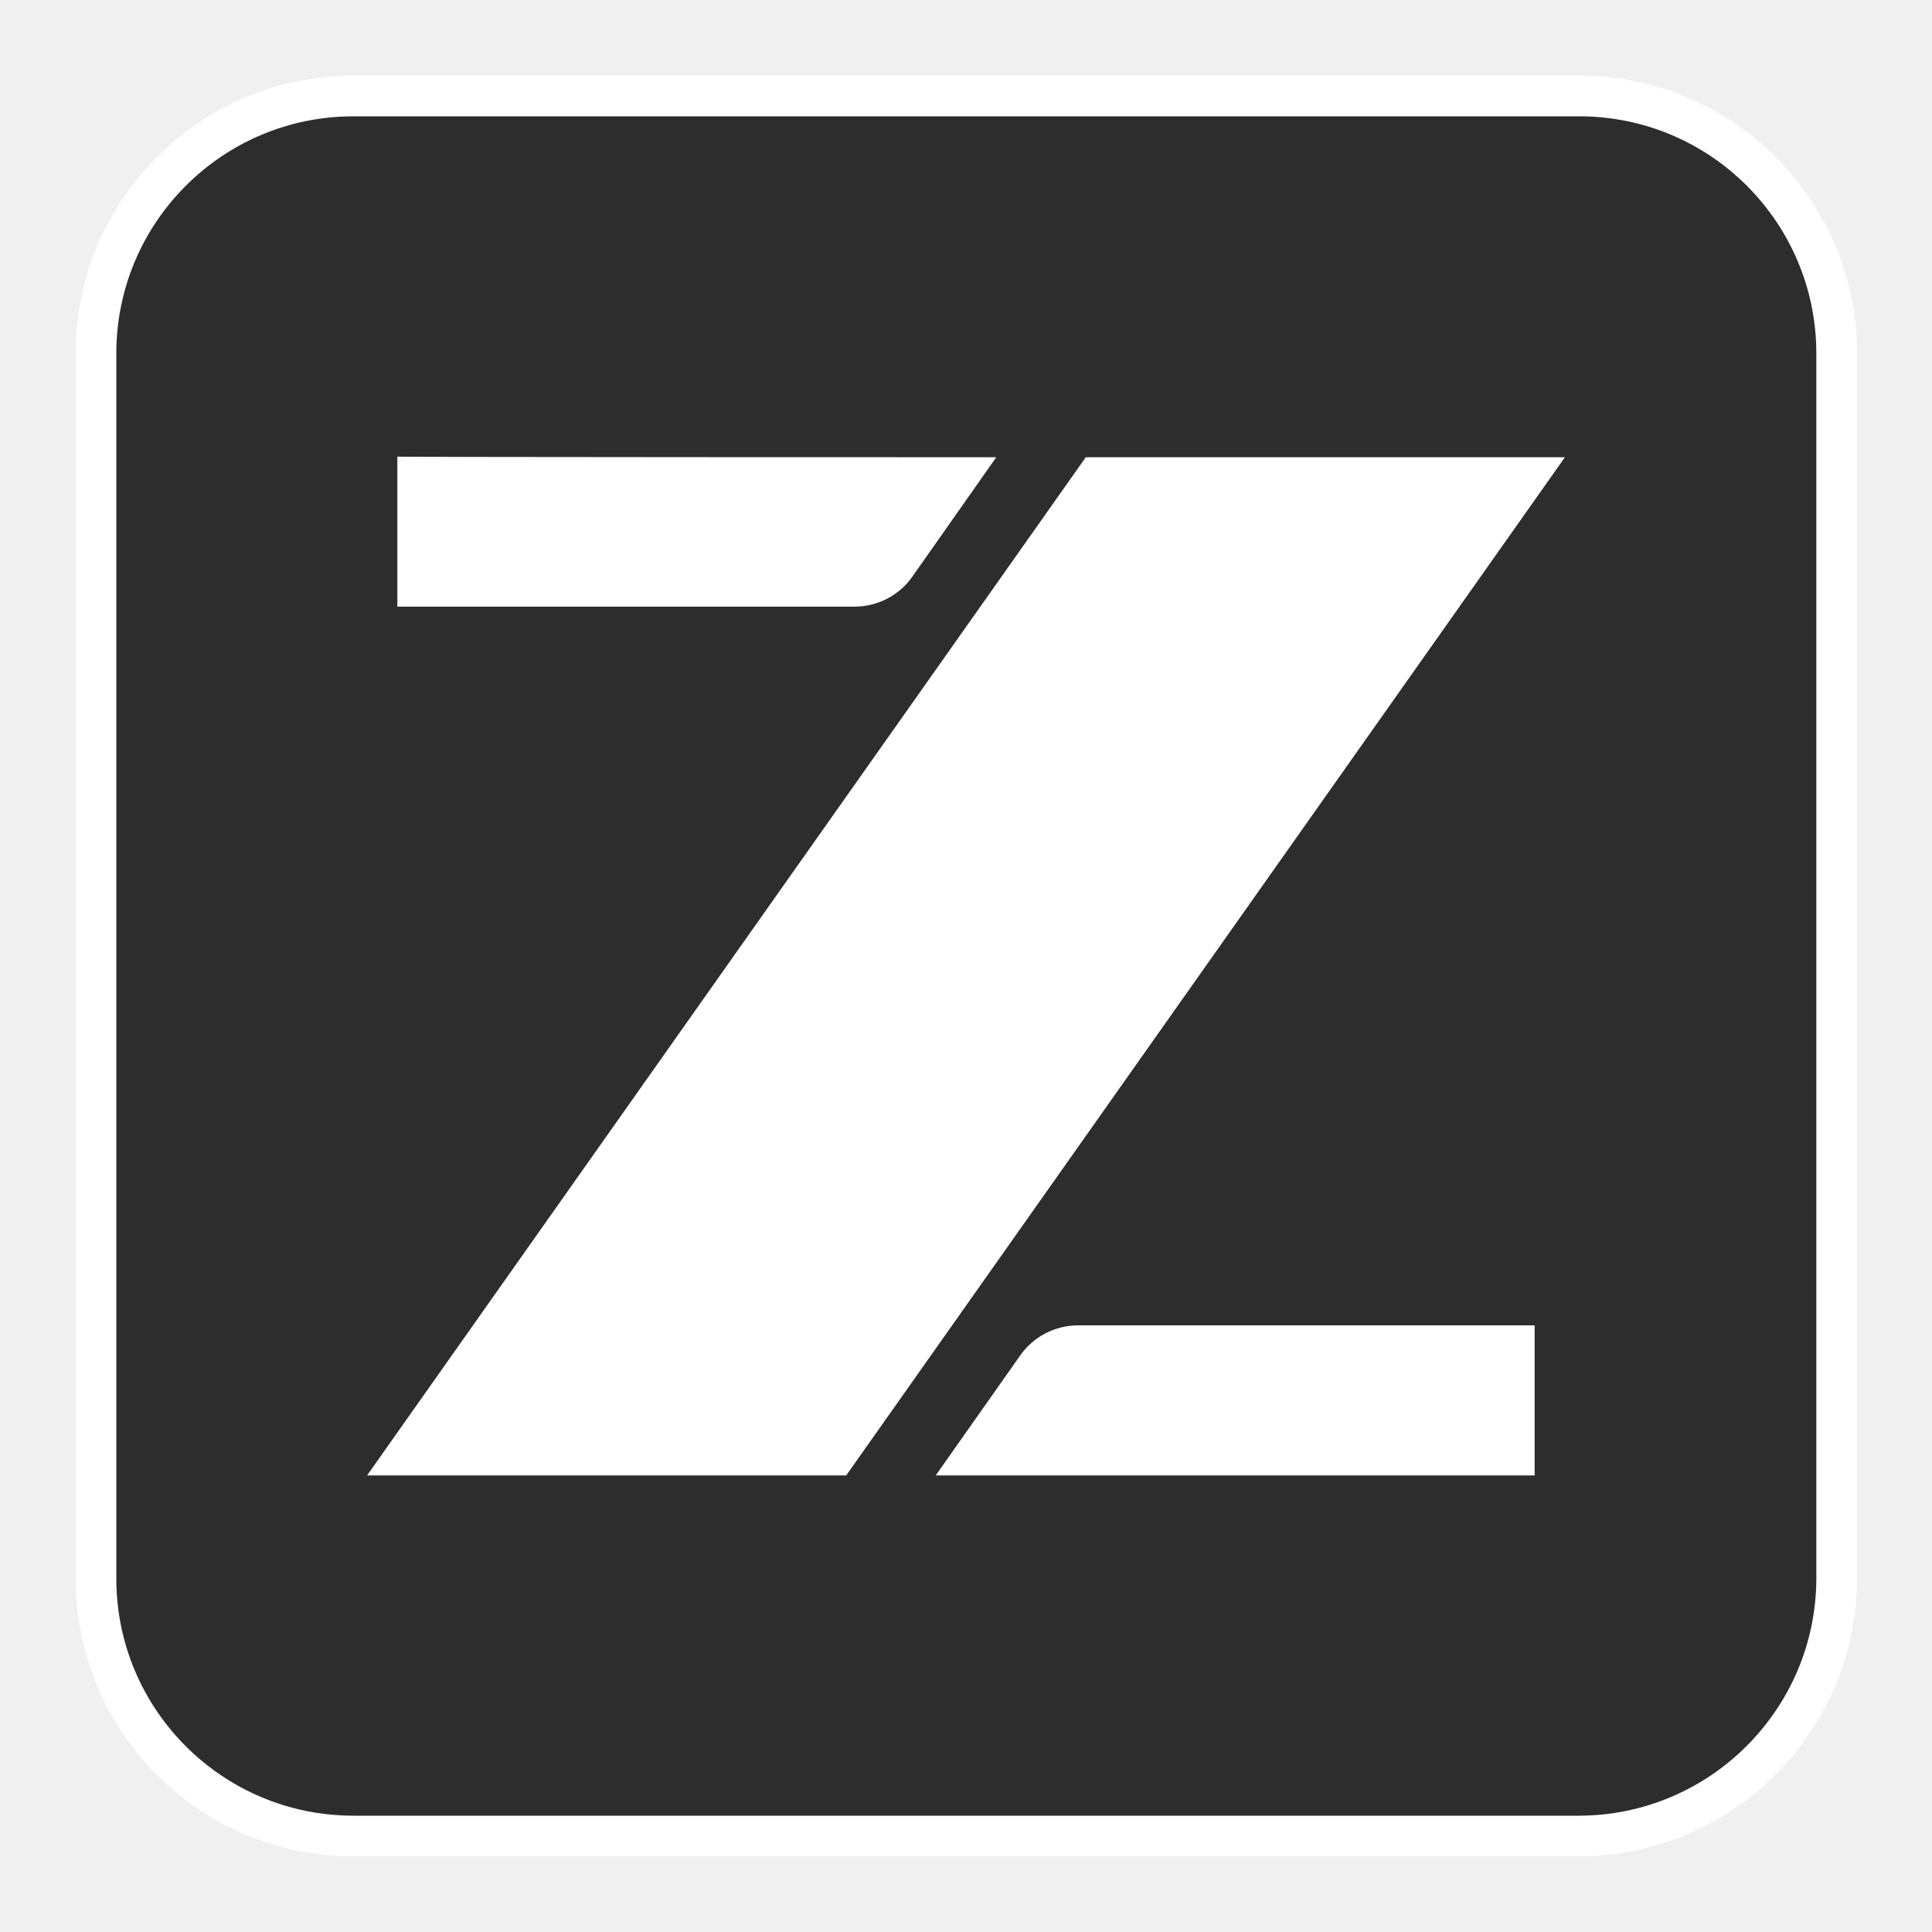
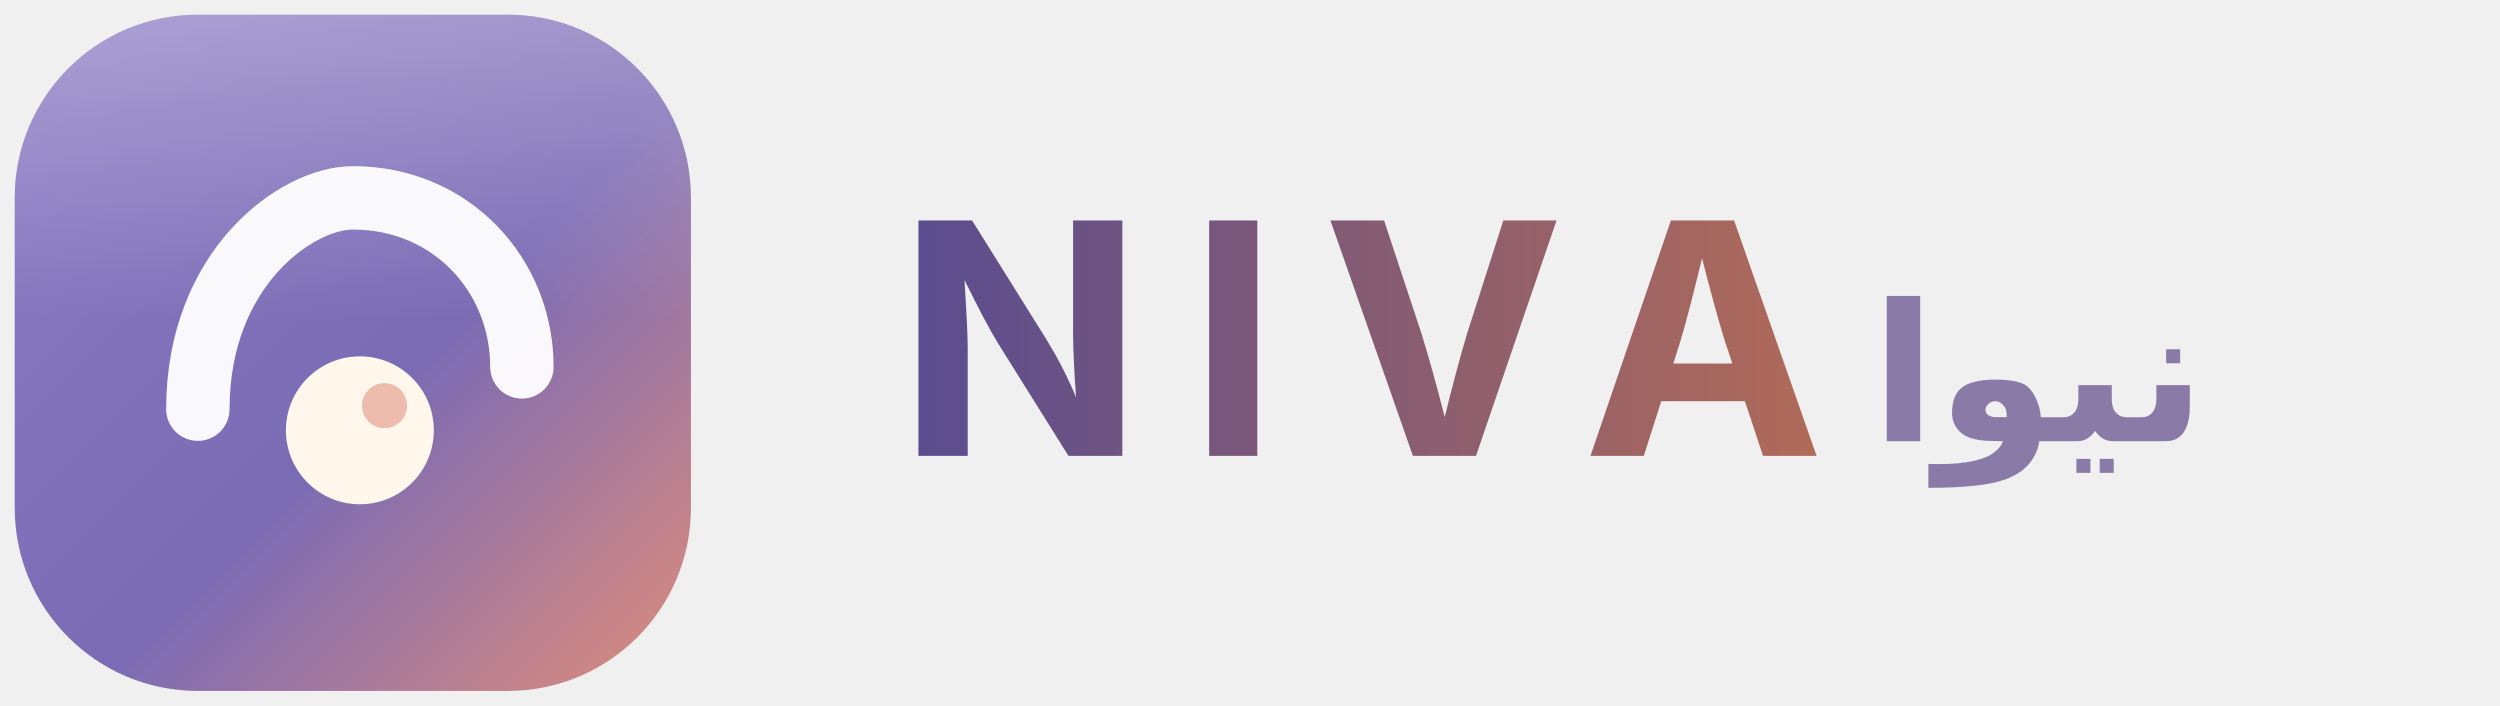
- <svg xmlns="http://www.w3.org/2000/svg" version="1.1" x="0px" y="0px" viewBox="0 0 30 30" style="enable-background:new 0 0 30 30;" xml:space="preserve">
+ <svg xmlns="http://www.w3.org/2000/svg" viewBox="0 0 340 96" role="img" aria-label="NIVA — Pregnancy Intelligence Platform">
  <defs>
-     <style type="text/css">
-     .st194{fill:#2D2D2D;stroke:#FFFFFF;stroke-width:0.632;stroke-miterlimit:10;}
-     .st23{fill:#FFFFFF;}
- 
-     .z-breathe {
-       animation: breathe 2.5s ease-in-out infinite;
-     }
- 
-     @keyframes breathe {
-       0%, 100% { opacity: 0.7; }
-       50% { opacity: 1; }
-     }
-   </style>
+     <linearGradient id="nivaBloom" x1="0%" y1="0%" x2="100%" y2="100%">
+       <stop offset="0%" stop-color="#8b7cc4" />
+       <stop offset="55%" stop-color="#7a6bb5" />
+       <stop offset="100%" stop-color="#e08d7a" />
+     </linearGradient>
+     <linearGradient id="nivaSheen" x1="0%" y1="0%" x2="0%" y2="100%">
+       <stop offset="0%" stop-color="#ffffff" stop-opacity="0.28" />
+       <stop offset="45%" stop-color="#ffffff" stop-opacity="0" />
+     </linearGradient>
+     <linearGradient id="nivaText" x1="0%" y1="0%" x2="100%" y2="0%">
+       <stop offset="0%" stop-color="#5b4d8f" />
+       <stop offset="100%" stop-color="#b06a58" />
+     </linearGradient>
  </defs>
-   <g>
-     <path class="st194" d="M24.51,28.51H5.49c-2.21,0-4-1.79-4-4V5.49c0-2.21,1.79-4,4-4h19.03c2.21,0,4,1.79,4,4v19.03     C28.51,26.72,26.72,28.51,24.51,28.51z" />
-     <g class="z-breathe">
-       <path class="st23" d="M15.47,7.1l-1.3,1.85c-0.2,0.29-0.54,0.47-0.9,0.47h-7.1V7.09C6.16,7.1,15.47,7.1,15.47,7.1z" />
-       <polygon class="st23" points="24.3,7.1 13.14,22.91 5.7,22.91 16.86,7.1" />
-       <path class="st23" d="M14.53,22.91l1.31-1.86c0.2-0.29,0.54-0.47,0.9-0.47h7.09v2.33H14.53z" />
-     </g>
+   <g transform="translate(2,2) scale(0.958)">
+     <rect x="0" y="0" width="96" height="96" rx="26" fill="url(#nivaBloom)" />
+     <rect x="0" y="0" width="96" height="96" rx="26" fill="url(#nivaSheen)" />
+     <path d="M 26 56 C 26 36, 40 26, 48 26 C 62 26, 72 37, 72 50" fill="none" stroke="#ffffff" stroke-opacity="0.95" stroke-width="9" stroke-linecap="round" />
+     <circle cx="49" cy="59" r="10.5" fill="#fff6ec" />
+     <circle cx="52.5" cy="55.5" r="3.2" fill="#e08d7a" fill-opacity="0.55" />
  </g>
+   <text x="122" y="62" font-family="'Inter Variable', Inter, ui-sans-serif, system-ui, sans-serif" font-size="44" font-weight="700" letter-spacing="6" fill="url(#nivaText)">NIVA</text>
+   <text x="300" y="60" font-family="'Vazirmatn', sans-serif" font-size="26" font-weight="600" fill="#8a7aa8" text-anchor="end">نیوا</text>
</svg>
